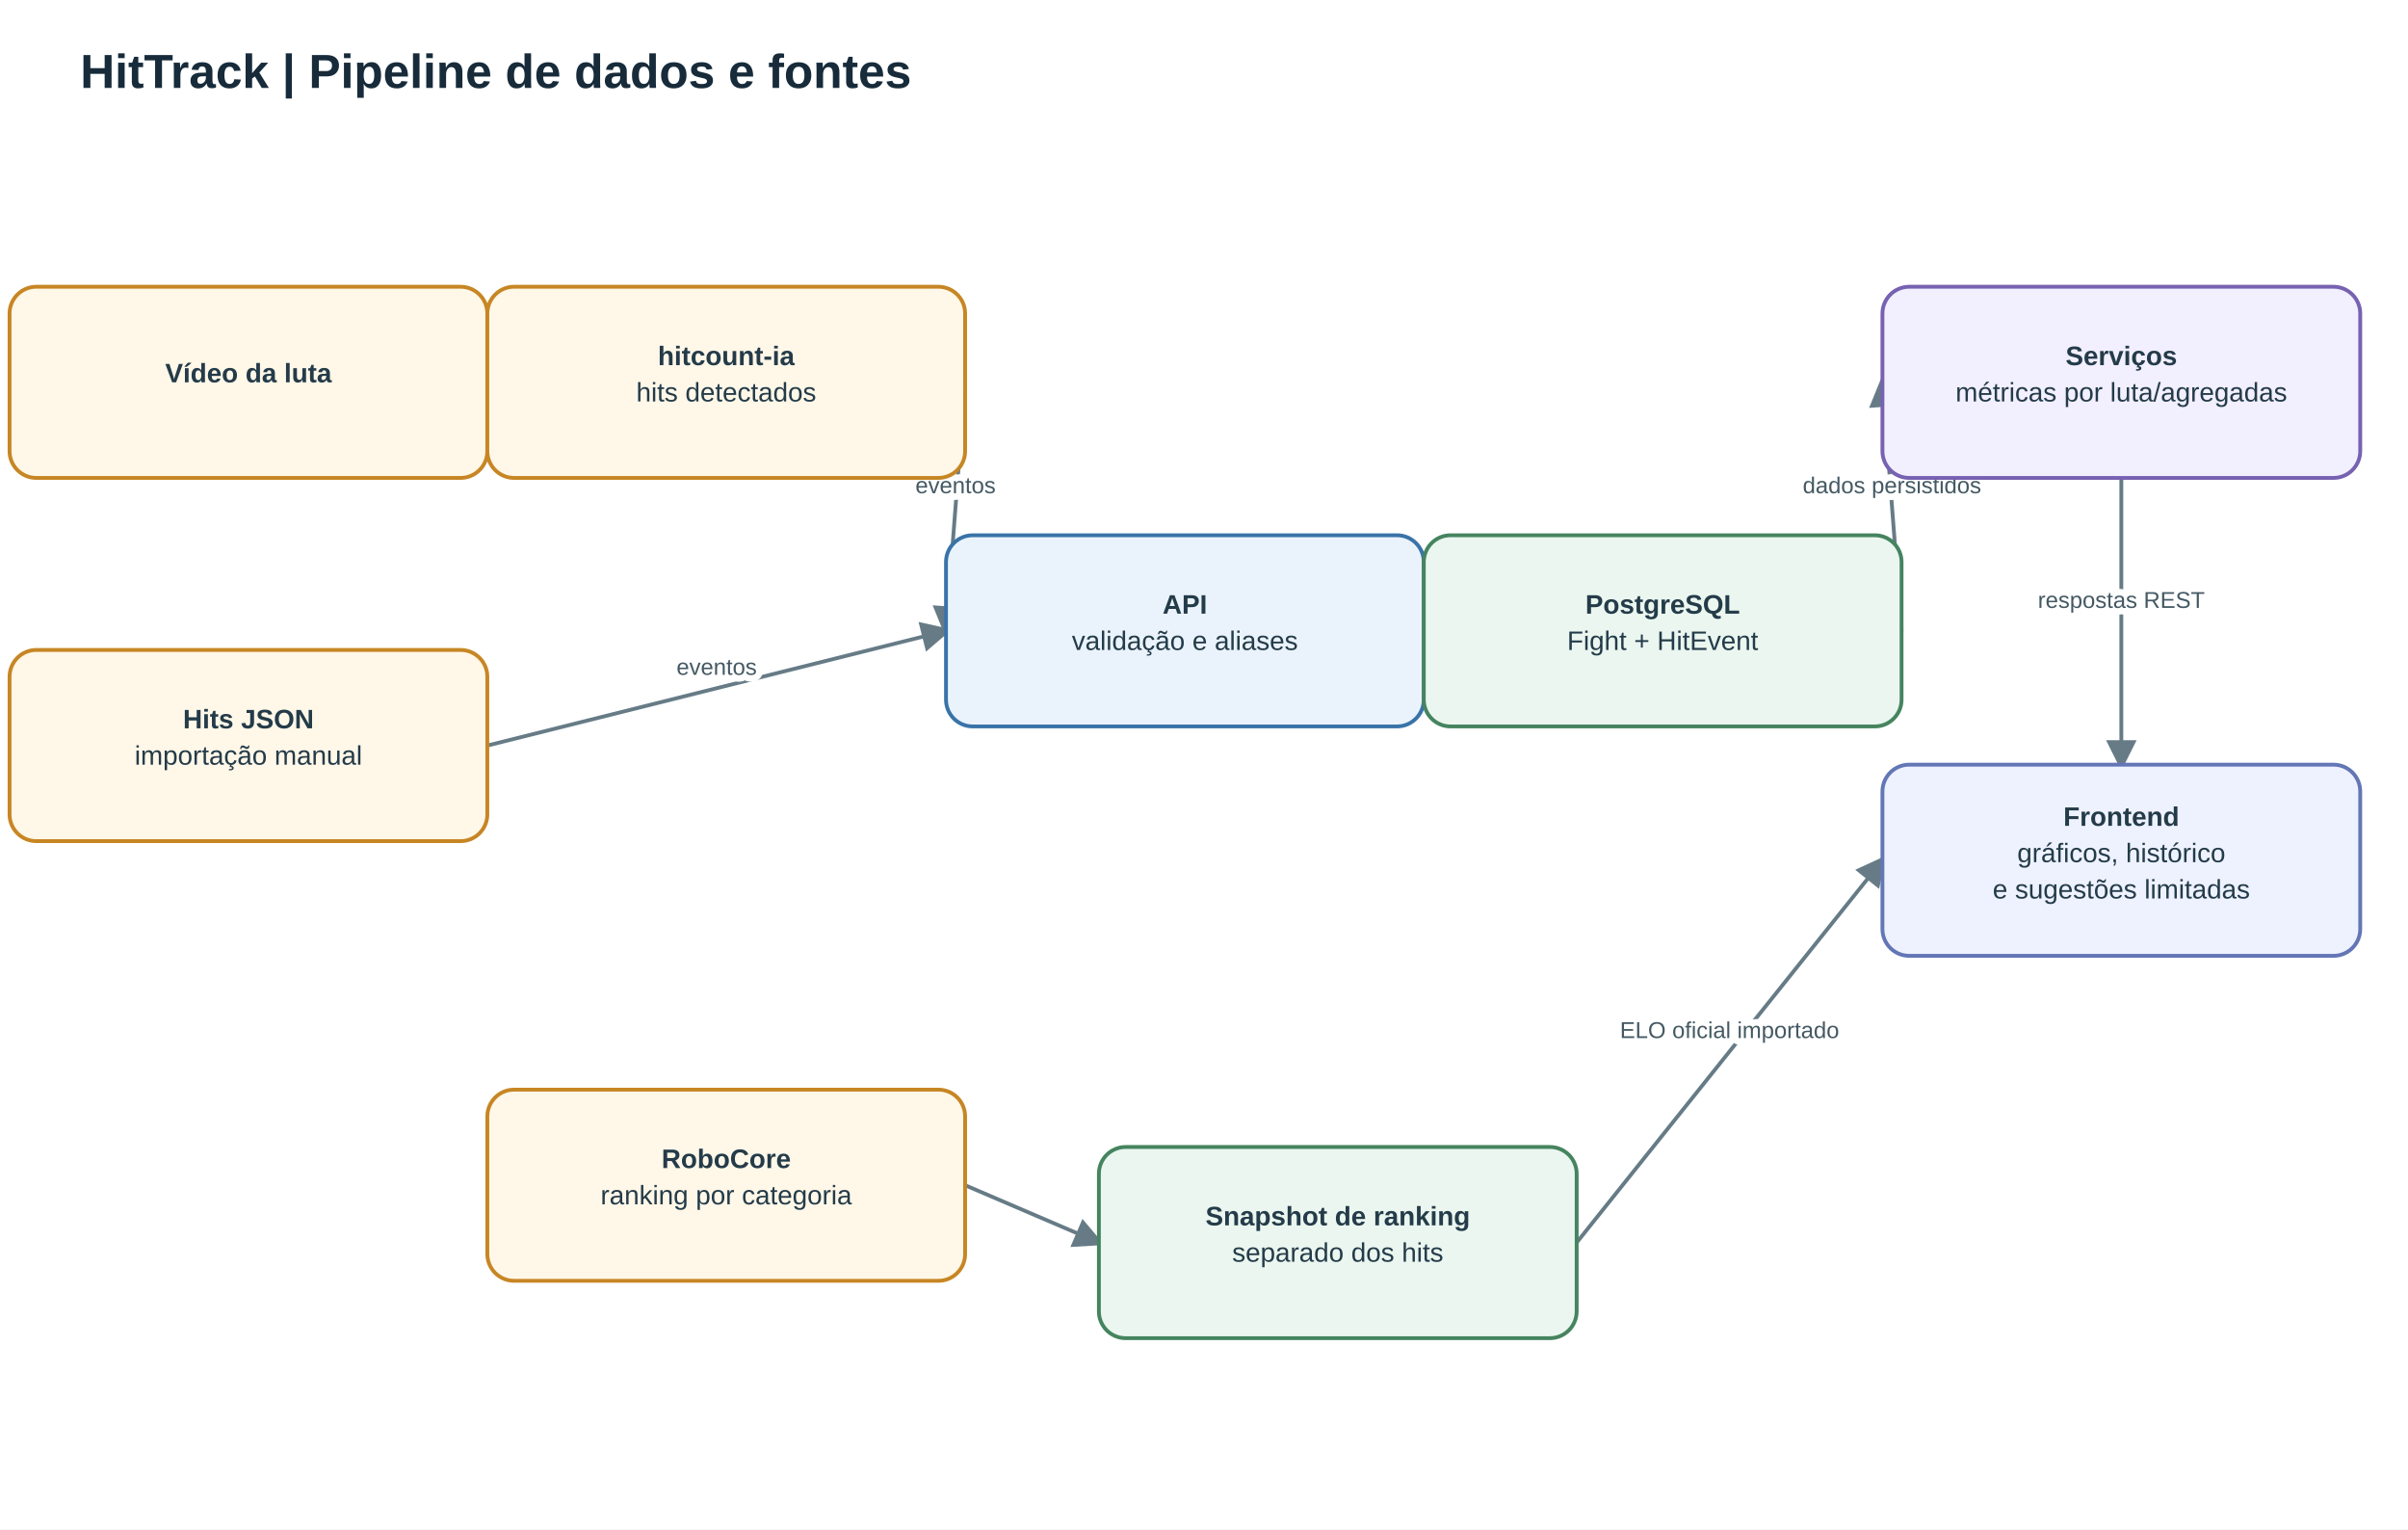
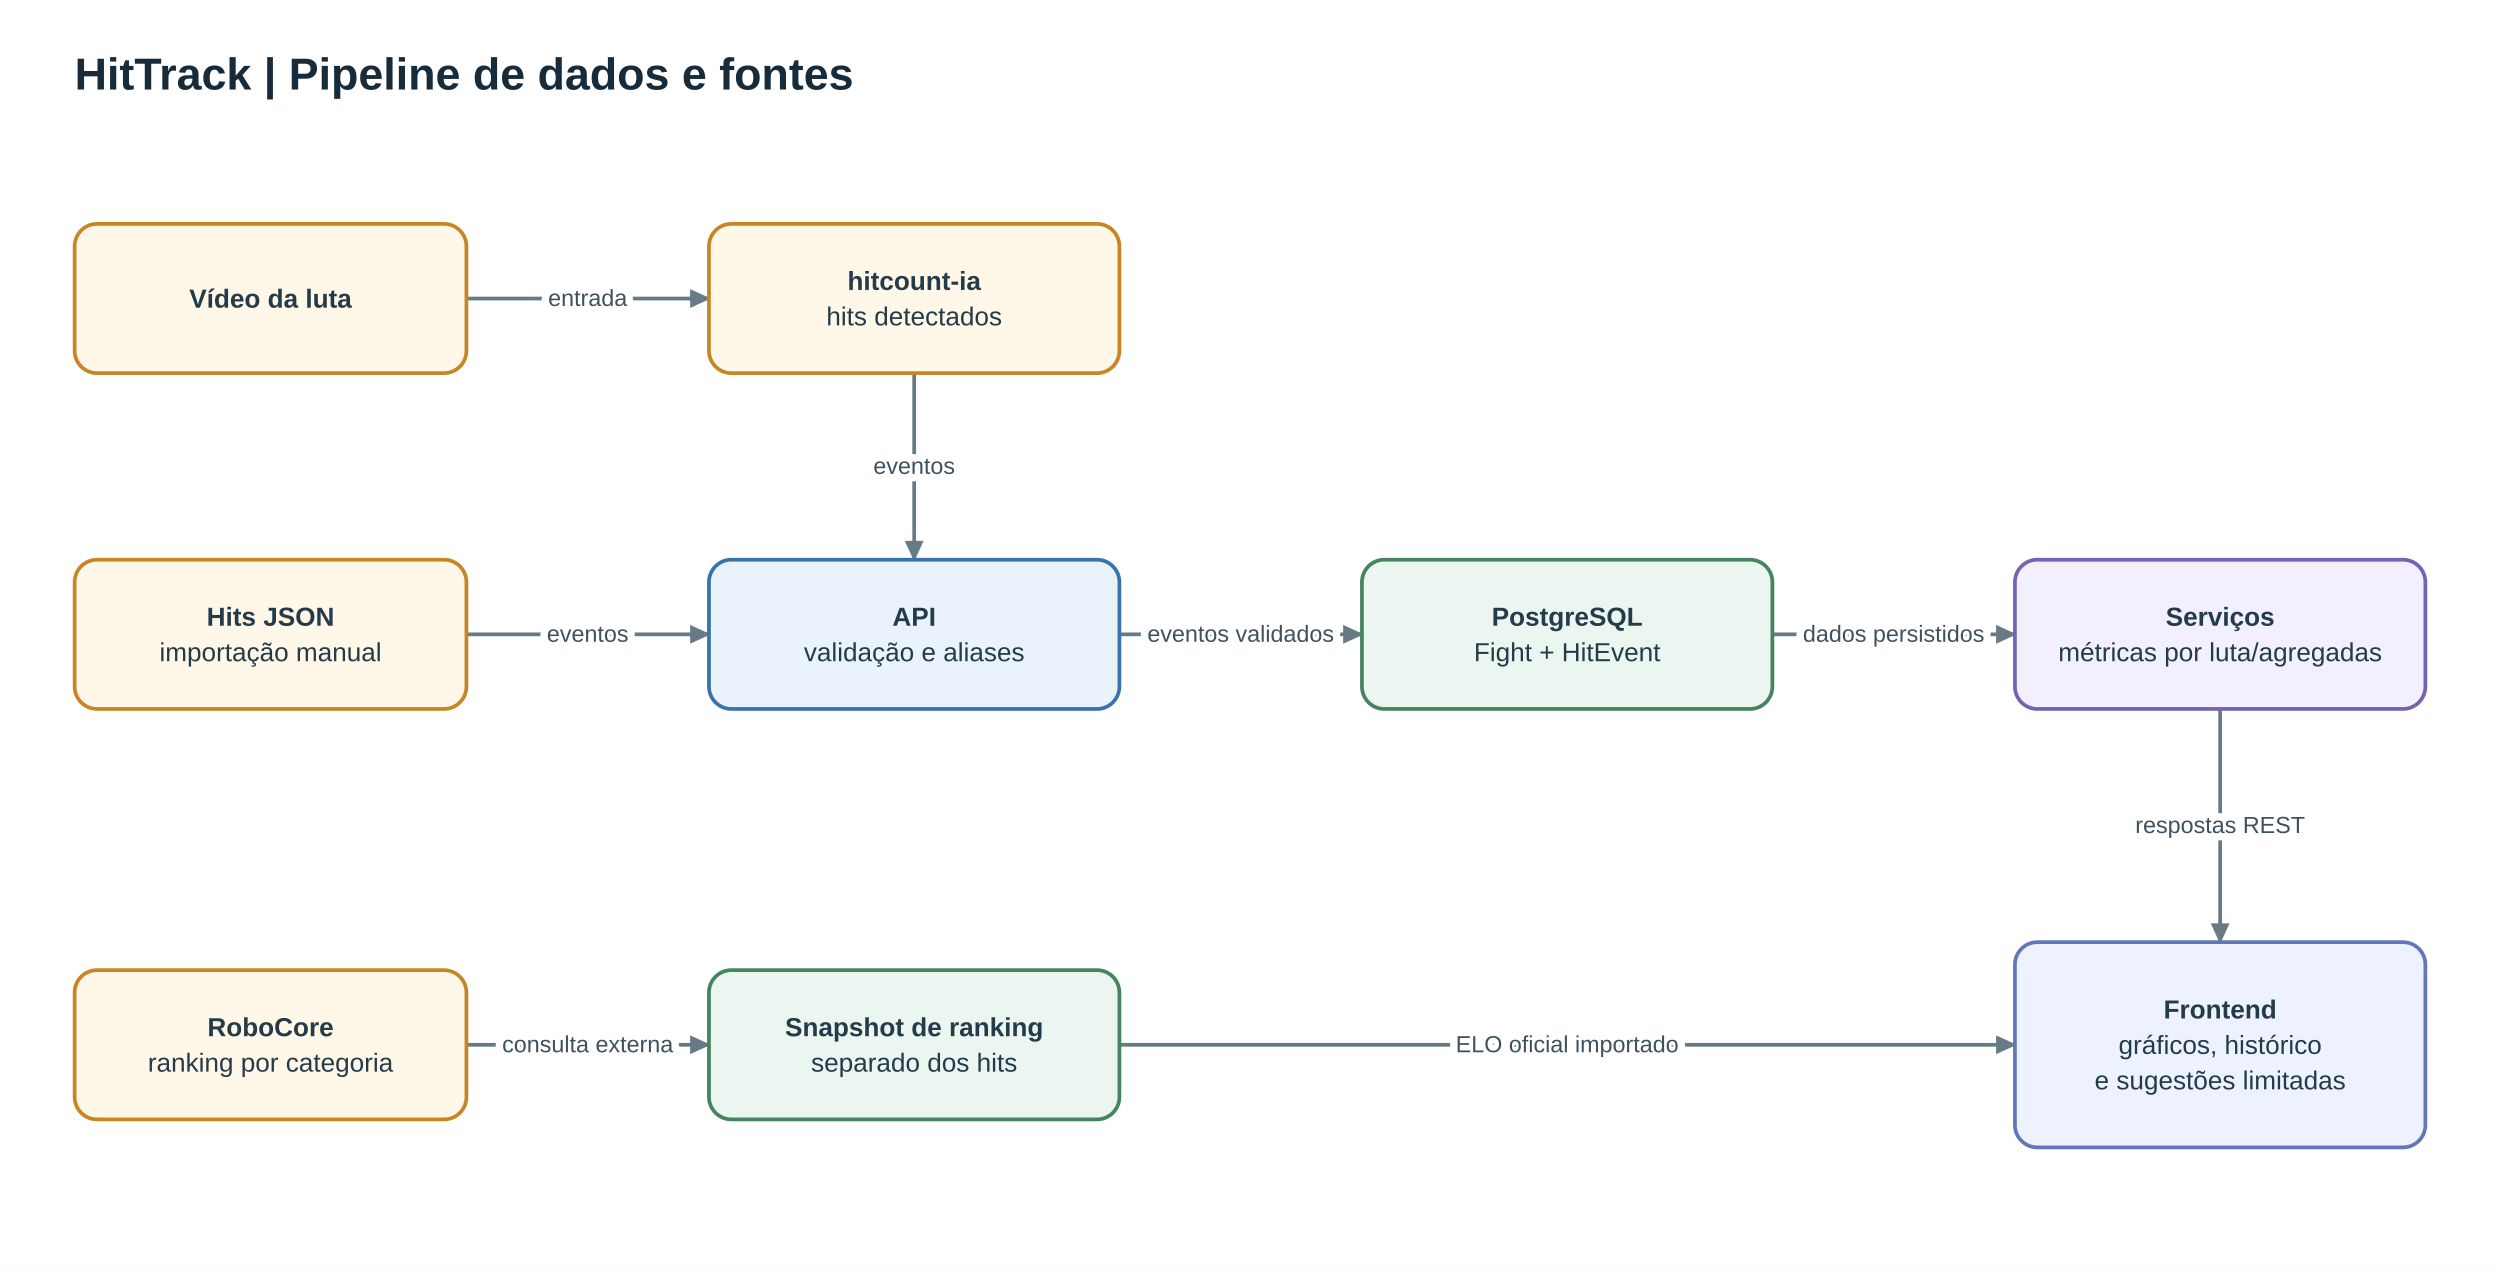
- <svg xmlns="http://www.w3.org/2000/svg" viewBox="0 0 1260 800" role="img" aria-labelledby="title desc">
+ <svg xmlns="http://www.w3.org/2000/svg" width="1340" height="680" viewBox="0 0 1340 680" role="img" aria-labelledby="title desc">
  <defs>
-     <marker id="arrow" viewBox="0 0 10 10" refX="8" refY="5" markerWidth="8" markerHeight="8" orient="auto-start-reverse">
-       <path d="M 0 0 L 10 5 L 0 10 z" fill="#667b86" />
+     <marker id="arrow" viewBox="0 0 12 12" refX="11" refY="6" markerWidth="11" markerHeight="11" markerUnits="userSpaceOnUse" orient="auto-start-reverse">
+       <path d="M 0 0.5 L 12 6 L 0 11.5 z" fill="#667b86" />
+     </marker>
+     <marker id="er-one" viewBox="0 0 20 20" refX="0" refY="10" markerWidth="20" markerHeight="20" markerUnits="userSpaceOnUse" orient="auto">
+       <path d="M 8 2 V 18 M 13 2 V 18" stroke="#667b86" stroke-width="2" fill="none" />
+     </marker>
+     <marker id="er-many" viewBox="0 0 20 20" refX="20" refY="10" markerWidth="20" markerHeight="20" markerUnits="userSpaceOnUse" orient="auto">
+       <path d="M 4 10 L 20 2 M 4 10 L 20 18 M 4 10 H 20 M 3 2 V 18" stroke="#667b86" stroke-width="2" fill="none" />
    </marker>
  </defs>
  <rect width="100%" height="100%" fill="#ffffff" />
-   <text x="42" y="46" font-family="Arial, sans-serif" font-size="25" font-weight="700" fill="#172b3a">HitTrack | Pipeline de dados e fontes</text>
-   <path d="M 255 200 L 255 200" fill="none" stroke="#667b86" stroke-width="2" marker-end="url(#arrow)" />
-   <path d="M 505 200 L 495 330" fill="none" stroke="#667b86" stroke-width="2" marker-end="url(#arrow)" />
-   <text x="500" y="258" text-anchor="middle" font-family="Arial, sans-serif" font-size="12" fill="#445963" paint-order="stroke" stroke="#ffffff" stroke-width="7" stroke-linejoin="round">eventos</text>
-   <path d="M 255 390 L 495 330" fill="none" stroke="#667b86" stroke-width="2" marker-end="url(#arrow)" />
-   <text x="375" y="353" text-anchor="middle" font-family="Arial, sans-serif" font-size="12" fill="#445963" paint-order="stroke" stroke="#ffffff" stroke-width="7" stroke-linejoin="round">eventos</text>
-   <path d="M 745 330 L 745 330" fill="none" stroke="#667b86" stroke-width="2" marker-end="url(#arrow)" />
-   <path d="M 995 330 L 985 200" fill="none" stroke="#667b86" stroke-width="2" marker-end="url(#arrow)" />
-   <text x="990" y="258" text-anchor="middle" font-family="Arial, sans-serif" font-size="12" fill="#445963" paint-order="stroke" stroke="#ffffff" stroke-width="7" stroke-linejoin="round">dados persistidos</text>
-   <path d="M 1110 250 L 1110 400" fill="none" stroke="#667b86" stroke-width="2" marker-end="url(#arrow)" />
-   <text x="1110" y="318" text-anchor="middle" font-family="Arial, sans-serif" font-size="12" fill="#445963" paint-order="stroke" stroke="#ffffff" stroke-width="7" stroke-linejoin="round">respostas REST</text>
-   <path d="M 505 620 L 575 650" fill="none" stroke="#667b86" stroke-width="2" marker-end="url(#arrow)" />
-   <path d="M 825 650 L 985 450" fill="none" stroke="#667b86" stroke-width="2" marker-end="url(#arrow)" />
-   <text x="905" y="543" text-anchor="middle" font-family="Arial, sans-serif" font-size="12" fill="#445963" paint-order="stroke" stroke="#ffffff" stroke-width="7" stroke-linejoin="round">ELO oficial importado</text>
-   <rect x="5" y="150" width="250" height="100" rx="14" fill="#fff7e8" stroke="#c78624" stroke-width="2" />
-   <text x="130" y="200" text-anchor="middle" font-family="Arial, sans-serif" font-size="14" font-weight="700" fill="#243b49">Vídeo da luta</text>
-   <rect x="5" y="340" width="250" height="100" rx="14" fill="#fff7e8" stroke="#c78624" stroke-width="2" />
-   <text x="130" y="381" text-anchor="middle" font-family="Arial, sans-serif" font-size="14" font-weight="700" fill="#243b49">Hits JSON</text>
-   <text x="130" y="400" text-anchor="middle" font-family="Arial, sans-serif" font-size="14" font-weight="400" fill="#243b49">importação manual</text>
-   <rect x="255" y="150" width="250" height="100" rx="14" fill="#fff7e8" stroke="#c78624" stroke-width="2" />
-   <text x="380" y="191" text-anchor="middle" font-family="Arial, sans-serif" font-size="14" font-weight="700" fill="#243b49">hitcount-ia</text>
-   <text x="380" y="210" text-anchor="middle" font-family="Arial, sans-serif" font-size="14" font-weight="400" fill="#243b49">hits detectados</text>
-   <rect x="495" y="280" width="250" height="100" rx="14" fill="#eaf3fb" stroke="#3973a8" stroke-width="2" />
-   <text x="620" y="321" text-anchor="middle" font-family="Arial, sans-serif" font-size="14" font-weight="700" fill="#243b49">API</text>
-   <text x="620" y="340" text-anchor="middle" font-family="Arial, sans-serif" font-size="14" font-weight="400" fill="#243b49">validação e aliases</text>
-   <rect x="745" y="280" width="250" height="100" rx="14" fill="#eaf6ef" stroke="#45845f" stroke-width="2" />
-   <text x="870" y="321" text-anchor="middle" font-family="Arial, sans-serif" font-size="14" font-weight="700" fill="#243b49">PostgreSQL</text>
-   <text x="870" y="340" text-anchor="middle" font-family="Arial, sans-serif" font-size="14" font-weight="400" fill="#243b49">Fight + HitEvent</text>
-   <rect x="985" y="150" width="250" height="100" rx="14" fill="#f2efff" stroke="#7761b1" stroke-width="2" />
-   <text x="1110" y="191" text-anchor="middle" font-family="Arial, sans-serif" font-size="14" font-weight="700" fill="#243b49">Serviços</text>
-   <text x="1110" y="210" text-anchor="middle" font-family="Arial, sans-serif" font-size="14" font-weight="400" fill="#243b49">métricas por luta/agregadas</text>
-   <rect x="985" y="400" width="250" height="100" rx="14" fill="#eef2ff" stroke="#6376b5" stroke-width="2" />
-   <text x="1110" y="432" text-anchor="middle" font-family="Arial, sans-serif" font-size="14" font-weight="700" fill="#243b49">Frontend</text>
-   <text x="1110" y="451" text-anchor="middle" font-family="Arial, sans-serif" font-size="14" font-weight="400" fill="#243b49">gráficos, histórico</text>
-   <text x="1110" y="470" text-anchor="middle" font-family="Arial, sans-serif" font-size="14" font-weight="400" fill="#243b49">e sugestões limitadas</text>
-   <rect x="255" y="570" width="250" height="100" rx="14" fill="#fff7e8" stroke="#c78624" stroke-width="2" />
-   <text x="380" y="611" text-anchor="middle" font-family="Arial, sans-serif" font-size="14" font-weight="700" fill="#243b49">RoboCore</text>
-   <text x="380" y="630" text-anchor="middle" font-family="Arial, sans-serif" font-size="14" font-weight="400" fill="#243b49">ranking por categoria</text>
-   <rect x="575" y="600" width="250" height="100" rx="14" fill="#eaf6ef" stroke="#45845f" stroke-width="2" />
-   <text x="700" y="641" text-anchor="middle" font-family="Arial, sans-serif" font-size="14" font-weight="700" fill="#243b49">Snapshot de ranking</text>
-   <text x="700" y="660" text-anchor="middle" font-family="Arial, sans-serif" font-size="14" font-weight="400" fill="#243b49">separado dos hits</text>
+   <text x="40" y="48" font-family="Arial, Helvetica, sans-serif" font-size="24" font-weight="700" fill="#172b3a">HitTrack | Pipeline de dados e fontes</text>
+   <path d="M 250 160 L 380 160" fill="none" stroke="#667b86" stroke-width="2" stroke-linejoin="round" marker-end="url(#arrow)" />
+   <path d="M 490 200 L 490 300" fill="none" stroke="#667b86" stroke-width="2" stroke-linejoin="round" marker-end="url(#arrow)" />
+   <path d="M 250 340 L 380 340" fill="none" stroke="#667b86" stroke-width="2" stroke-linejoin="round" marker-end="url(#arrow)" />
+   <path d="M 600 340 L 730 340" fill="none" stroke="#667b86" stroke-width="2" stroke-linejoin="round" marker-end="url(#arrow)" />
+   <path d="M 950 340 L 1080 340" fill="none" stroke="#667b86" stroke-width="2" stroke-linejoin="round" marker-end="url(#arrow)" />
+   <path d="M 1190 380 L 1190 505" fill="none" stroke="#667b86" stroke-width="2" stroke-linejoin="round" marker-end="url(#arrow)" />
+   <path d="M 250 560 L 380 560" fill="none" stroke="#667b86" stroke-width="2" stroke-linejoin="round" marker-end="url(#arrow)" />
+   <path d="M 600 560 L 1080 560" fill="none" stroke="#667b86" stroke-width="2" stroke-linejoin="round" marker-end="url(#arrow)" />
+   <rect x="40" y="120" width="210" height="80" rx="12" fill="#fff7e8" stroke="#c78624" stroke-width="2" />
+   <text x="145.0" y="164.9" text-anchor="middle" font-family="Arial, Helvetica, sans-serif" font-size="14" font-weight="700" fill="#243b49">Vídeo da luta</text>
+   <rect x="40" y="300" width="210" height="80" rx="12" fill="#fff7e8" stroke="#c78624" stroke-width="2" />
+   <text x="145.0" y="335.4" text-anchor="middle" font-family="Arial, Helvetica, sans-serif" font-size="14" font-weight="700" fill="#243b49">Hits JSON</text>
+   <text x="145.0" y="354.4" text-anchor="middle" font-family="Arial, Helvetica, sans-serif" font-size="14" font-weight="400" fill="#243b49">importação manual</text>
+   <rect x="380" y="120" width="220" height="80" rx="12" fill="#fff7e8" stroke="#c78624" stroke-width="2" />
+   <text x="490.0" y="155.4" text-anchor="middle" font-family="Arial, Helvetica, sans-serif" font-size="14" font-weight="700" fill="#243b49">hitcount-ia</text>
+   <text x="490.0" y="174.4" text-anchor="middle" font-family="Arial, Helvetica, sans-serif" font-size="14" font-weight="400" fill="#243b49">hits detectados</text>
+   <rect x="380" y="300" width="220" height="80" rx="12" fill="#eaf3fb" stroke="#3973a8" stroke-width="2" />
+   <text x="490.0" y="335.4" text-anchor="middle" font-family="Arial, Helvetica, sans-serif" font-size="14" font-weight="700" fill="#243b49">API</text>
+   <text x="490.0" y="354.4" text-anchor="middle" font-family="Arial, Helvetica, sans-serif" font-size="14" font-weight="400" fill="#243b49">validação e aliases</text>
+   <rect x="730" y="300" width="220" height="80" rx="12" fill="#eaf6ef" stroke="#45845f" stroke-width="2" />
+   <text x="840.0" y="335.4" text-anchor="middle" font-family="Arial, Helvetica, sans-serif" font-size="14" font-weight="700" fill="#243b49">PostgreSQL</text>
+   <text x="840.0" y="354.4" text-anchor="middle" font-family="Arial, Helvetica, sans-serif" font-size="14" font-weight="400" fill="#243b49">Fight + HitEvent</text>
+   <rect x="1080" y="300" width="220" height="80" rx="12" fill="#f2efff" stroke="#7761b1" stroke-width="2" />
+   <text x="1190.0" y="335.4" text-anchor="middle" font-family="Arial, Helvetica, sans-serif" font-size="14" font-weight="700" fill="#243b49">Serviços</text>
+   <text x="1190.0" y="354.4" text-anchor="middle" font-family="Arial, Helvetica, sans-serif" font-size="14" font-weight="400" fill="#243b49">métricas por luta/agregadas</text>
+   <rect x="40" y="520" width="210" height="80" rx="12" fill="#fff7e8" stroke="#c78624" stroke-width="2" />
+   <text x="145.0" y="555.4" text-anchor="middle" font-family="Arial, Helvetica, sans-serif" font-size="14" font-weight="700" fill="#243b49">RoboCore</text>
+   <text x="145.0" y="574.4" text-anchor="middle" font-family="Arial, Helvetica, sans-serif" font-size="14" font-weight="400" fill="#243b49">ranking por categoria</text>
+   <rect x="380" y="520" width="220" height="80" rx="12" fill="#eaf6ef" stroke="#45845f" stroke-width="2" />
+   <text x="490.0" y="555.4" text-anchor="middle" font-family="Arial, Helvetica, sans-serif" font-size="14" font-weight="700" fill="#243b49">Snapshot de ranking</text>
+   <text x="490.0" y="574.4" text-anchor="middle" font-family="Arial, Helvetica, sans-serif" font-size="14" font-weight="400" fill="#243b49">separado dos hits</text>
+   <rect x="1080" y="505" width="220" height="110" rx="12" fill="#eef2ff" stroke="#6376b5" stroke-width="2" />
+   <text x="1190.0" y="545.9" text-anchor="middle" font-family="Arial, Helvetica, sans-serif" font-size="14" font-weight="700" fill="#243b49">Frontend</text>
+   <text x="1190.0" y="564.9" text-anchor="middle" font-family="Arial, Helvetica, sans-serif" font-size="14" font-weight="400" fill="#243b49">gráficos, histórico</text>
+   <text x="1190.0" y="583.9" text-anchor="middle" font-family="Arial, Helvetica, sans-serif" font-size="14" font-weight="400" fill="#243b49">e sugestões limitadas</text>
+   <text x="315.0" y="164.0" text-anchor="middle" font-family="Arial, Helvetica, sans-serif" font-size="12.5" fill="#3d525d" paint-order="stroke" stroke="#ffffff" stroke-width="8" stroke-linejoin="round">entrada</text>
+   <text x="490.0" y="254.0" text-anchor="middle" font-family="Arial, Helvetica, sans-serif" font-size="12.5" fill="#3d525d" paint-order="stroke" stroke="#ffffff" stroke-width="8" stroke-linejoin="round">eventos</text>
+   <text x="315.0" y="344.0" text-anchor="middle" font-family="Arial, Helvetica, sans-serif" font-size="12.5" fill="#3d525d" paint-order="stroke" stroke="#ffffff" stroke-width="8" stroke-linejoin="round">eventos</text>
+   <text x="665.0" y="344.0" text-anchor="middle" font-family="Arial, Helvetica, sans-serif" font-size="12.5" fill="#3d525d" paint-order="stroke" stroke="#ffffff" stroke-width="8" stroke-linejoin="round">eventos validados</text>
+   <text x="1015.0" y="344.0" text-anchor="middle" font-family="Arial, Helvetica, sans-serif" font-size="12.5" fill="#3d525d" paint-order="stroke" stroke="#ffffff" stroke-width="8" stroke-linejoin="round">dados persistidos</text>
+   <text x="1190.0" y="446.5" text-anchor="middle" font-family="Arial, Helvetica, sans-serif" font-size="12.5" fill="#3d525d" paint-order="stroke" stroke="#ffffff" stroke-width="8" stroke-linejoin="round">respostas REST</text>
+   <text x="315.0" y="564.0" text-anchor="middle" font-family="Arial, Helvetica, sans-serif" font-size="12.5" fill="#3d525d" paint-order="stroke" stroke="#ffffff" stroke-width="8" stroke-linejoin="round">consulta externa</text>
+   <text x="840" y="564" text-anchor="middle" font-family="Arial, Helvetica, sans-serif" font-size="12.5" fill="#3d525d" paint-order="stroke" stroke="#ffffff" stroke-width="8" stroke-linejoin="round">ELO oficial importado</text>
</svg>
